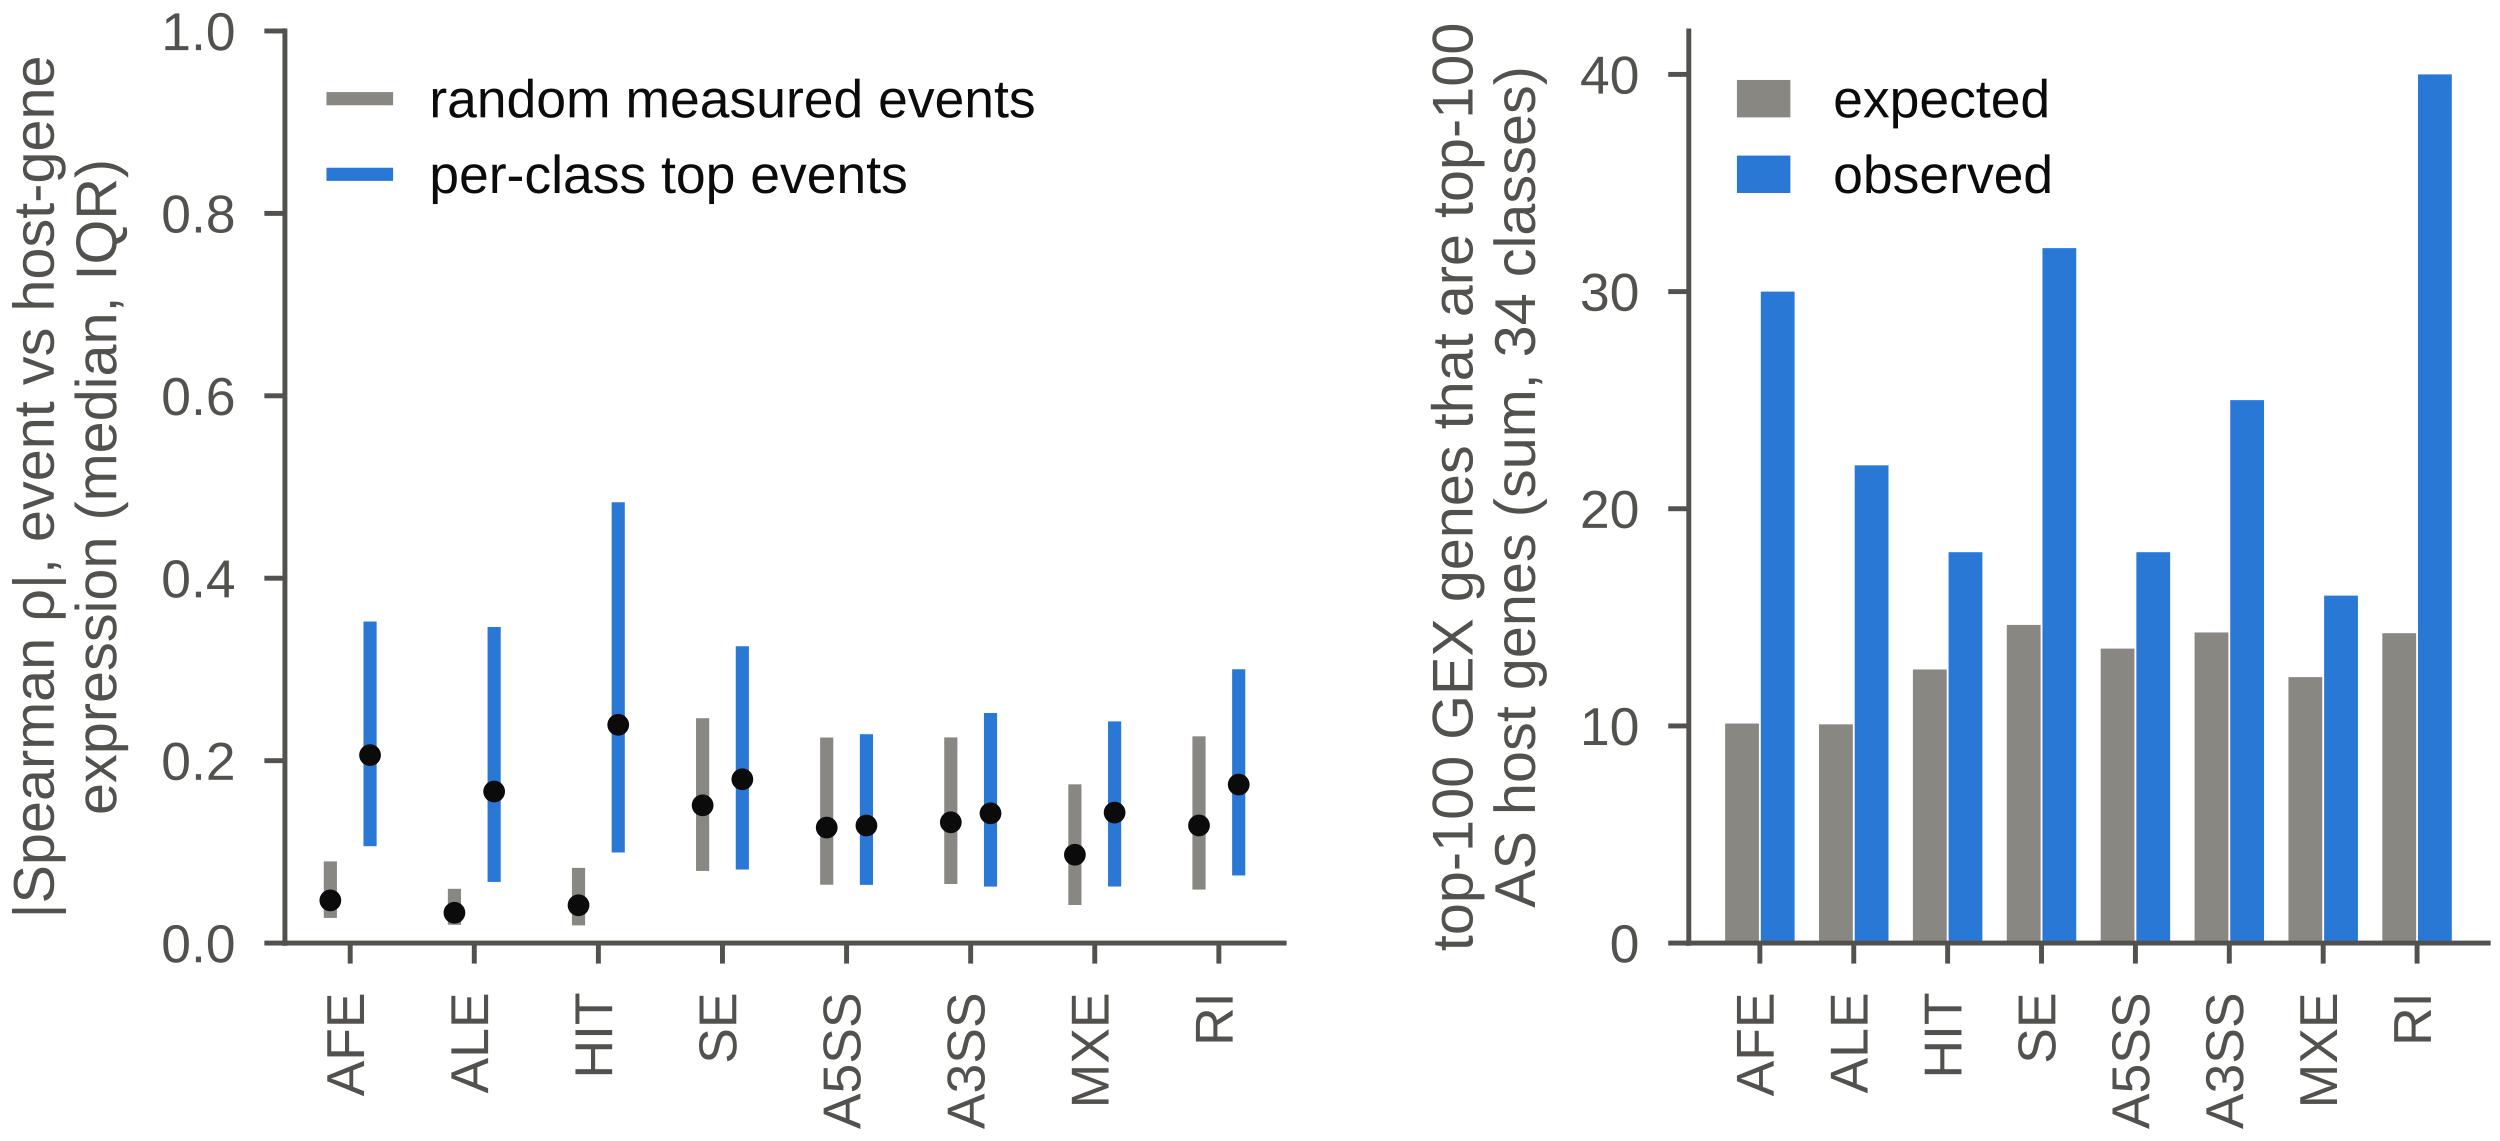
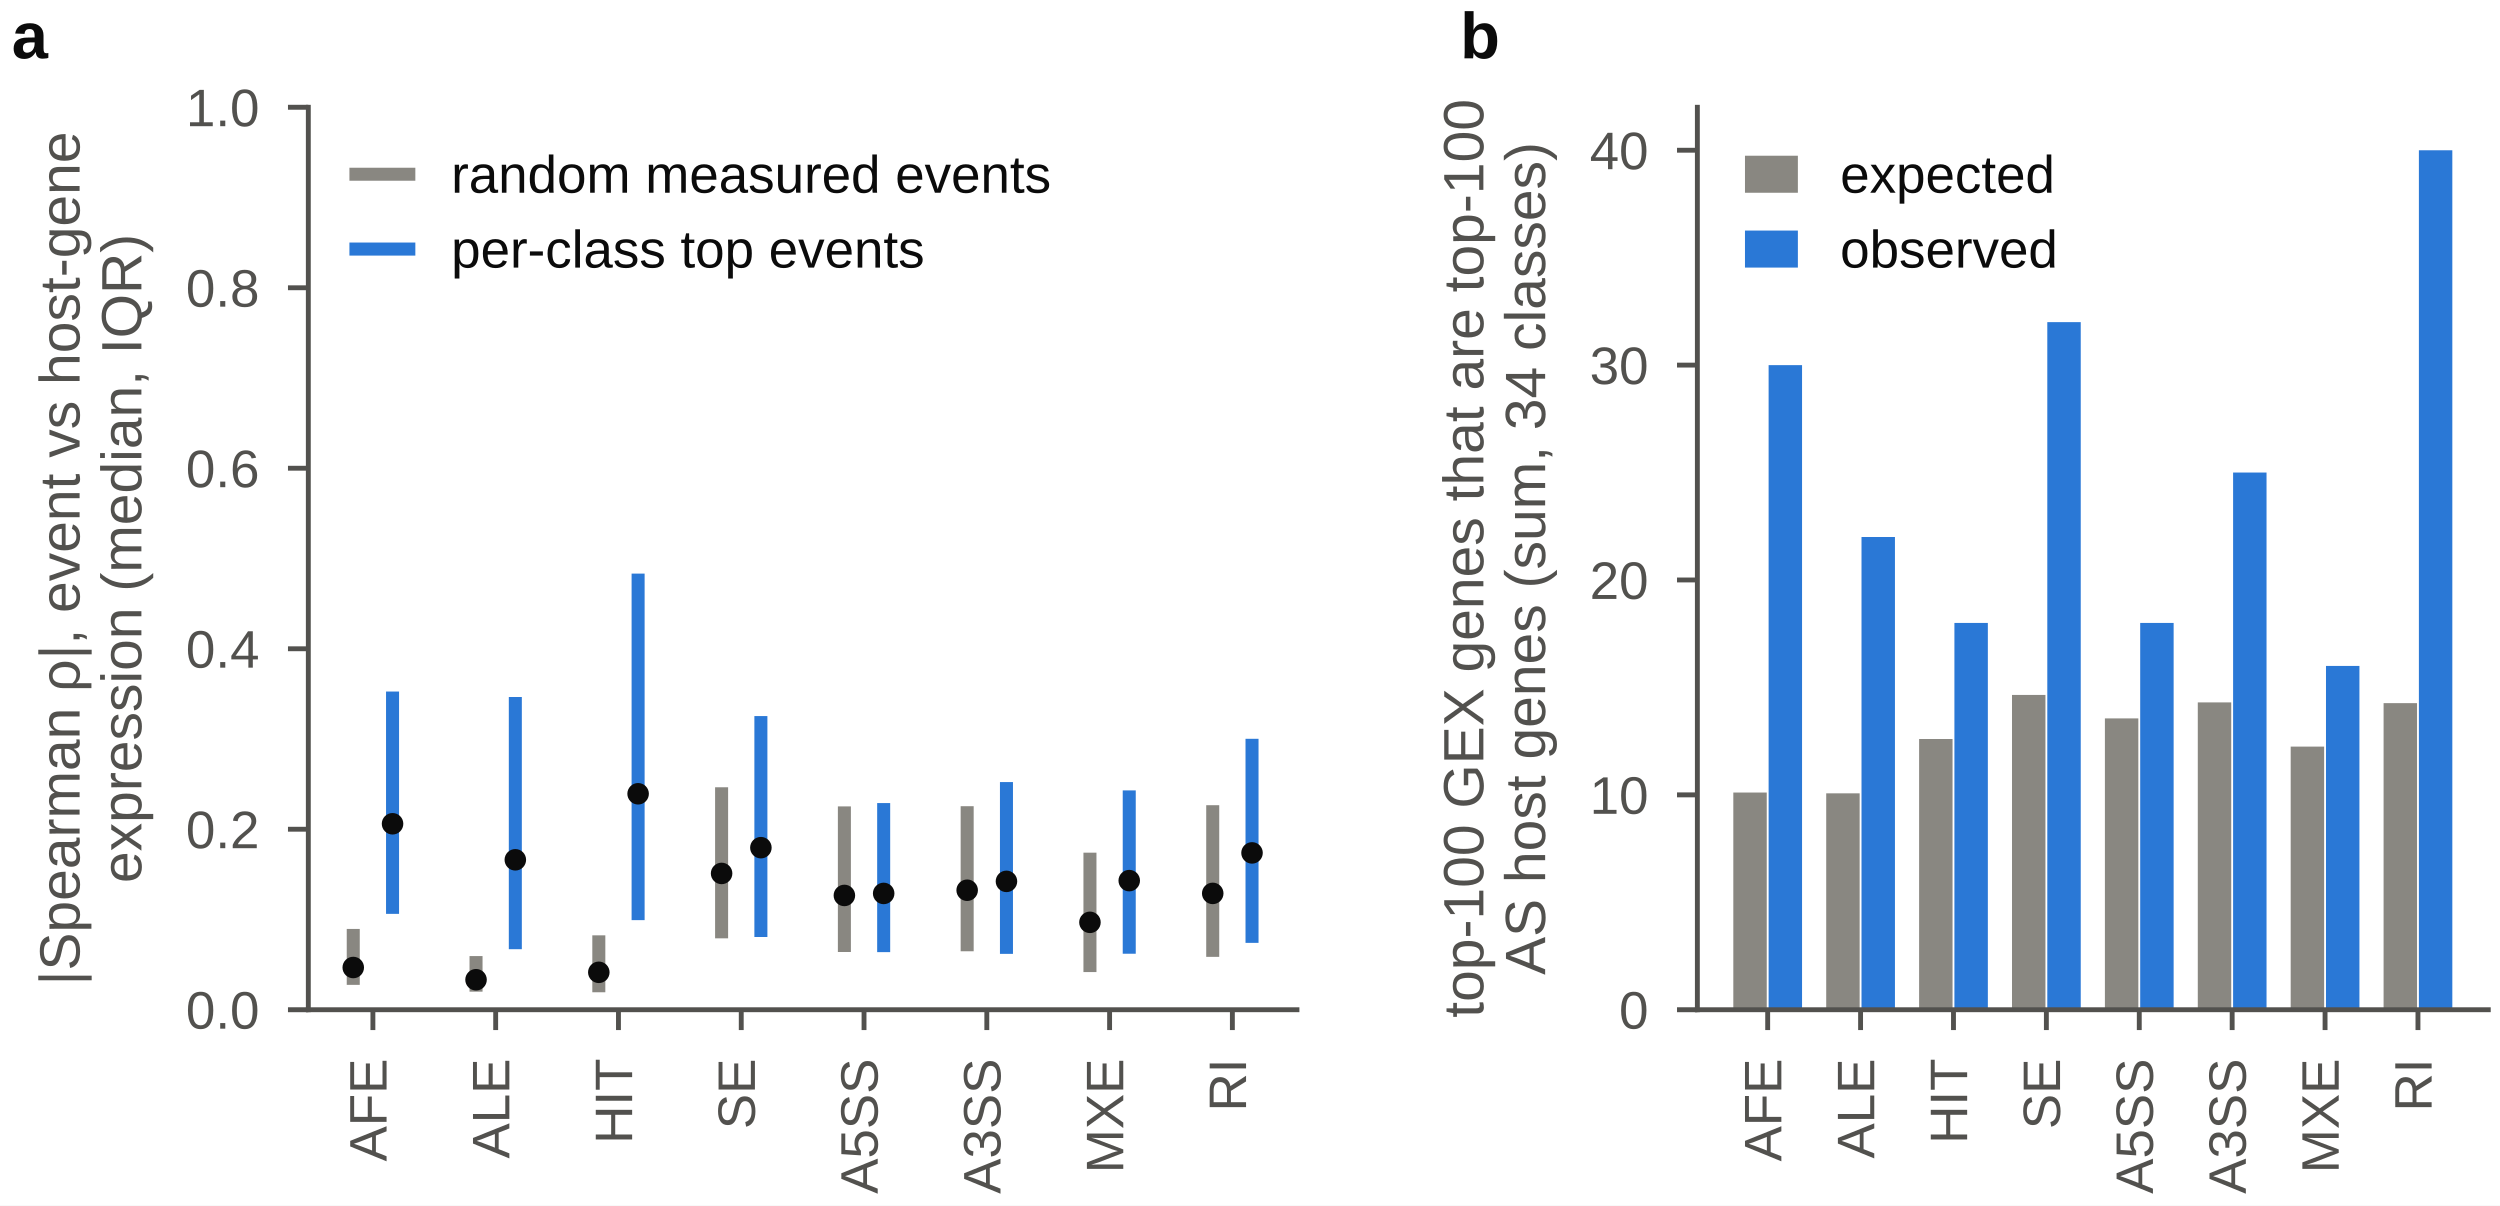
- <svg xmlns="http://www.w3.org/2000/svg" xmlns:xlink="http://www.w3.org/1999/xlink" width="303.918pt" height="138.708pt" viewBox="0 0 303.918 138.708" version="1.1">
+ <svg xmlns="http://www.w3.org/2000/svg" xmlns:xlink="http://www.w3.org/1999/xlink" width="307.161pt" height="148.122pt" viewBox="0 0 307.161 148.122" version="1.1">
  <defs>
    <style type="text/css">*{stroke-linejoin: round; stroke-linecap: butt}</style>
  </defs>
  <g id="figure_1">
    <g id="patch_1">
-       <path d="M 0 138.708  L 303.918 138.708  L 303.918 0  L 0 0  z " style="fill: #ffffff" />
+       <path d="M 0 148.122  L 307.161 148.122  L 307.161 0  L 0 0  z " style="fill: #ffffff" />
    </g>
    <g id="axes_1">
      <g id="patch_2">
-         <path d="M 34.638 114.646  L 156.107 114.646  L 156.107 3.766  L 34.638 3.766  z " style="fill: #ffffff" />
+         <path d="M 37.881 124.06  L 159.35 124.06  L 159.35 13.18  L 37.881 13.18  z " style="fill: #ffffff" />
      </g>
      <g id="matplotlib.axis_1">
        <g id="xtick_1">
          <g id="line2d_1">
            <defs>
-               <path id="mfedaf04718" d="M 0 0  L 0 2.5  " style="stroke: #52514e; stroke-width: 0.6" />
+               <path id="m7d53b79d65" d="M 0 0  L 0 2.5  " style="stroke: #52514e; stroke-width: 0.6" />
            </defs>
            <g>
-               <use xlink:href="#mfedaf04718" x="42.573" y="114.646" style="fill: #52514e; stroke: #52514e; stroke-width: 0.6" />
+               <use xlink:href="#m7d53b79d65" x="45.816" y="124.06" style="fill: #52514e; stroke: #52514e; stroke-width: 0.6" />
            </g>
          </g>
          <g id="text_1">
-             <text style="font-size: 6.5px; font-family: 'Arial', 'Helvetica', 'DejaVu Sans', sans-serif; fill: #52514e" transform="translate(44.25292 133.2878) rotate(-90)">AFE</text>
+             <text style="font-size: 6.5px; font-family: 'Arial', 'Helvetica', 'DejaVu Sans', sans-serif; fill: #52514e" transform="translate(47.4962 142.7017) rotate(-90)">AFE</text>
          </g>
        </g>
        <g id="xtick_2">
          <g id="line2d_2">
            <g>
-               <use xlink:href="#mfedaf04718" x="57.658" y="114.646" style="fill: #52514e; stroke: #52514e; stroke-width: 0.6" />
+               <use xlink:href="#m7d53b79d65" x="60.901" y="124.06" style="fill: #52514e; stroke: #52514e; stroke-width: 0.6" />
            </g>
          </g>
          <g id="text_2">
-             <text style="font-size: 6.5px; font-family: 'Arial', 'Helvetica', 'DejaVu Sans', sans-serif; fill: #52514e" transform="translate(59.33853 132.9323) rotate(-90)">ALE</text>
+             <text style="font-size: 6.5px; font-family: 'Arial', 'Helvetica', 'DejaVu Sans', sans-serif; fill: #52514e" transform="translate(62.58182 142.3462) rotate(-90)">ALE</text>
          </g>
        </g>
        <g id="xtick_3">
          <g id="line2d_3">
            <g>
-               <use xlink:href="#mfedaf04718" x="72.744" y="114.646" style="fill: #52514e; stroke: #52514e; stroke-width: 0.6" />
+               <use xlink:href="#m7d53b79d65" x="75.987" y="124.06" style="fill: #52514e; stroke: #52514e; stroke-width: 0.6" />
            </g>
          </g>
          <g id="text_3">
-             <text style="font-size: 6.5px; font-family: 'Arial', 'Helvetica', 'DejaVu Sans', sans-serif; fill: #52514e" transform="translate(74.42415 131.1164) rotate(-90)">HIT</text>
+             <text style="font-size: 6.5px; font-family: 'Arial', 'Helvetica', 'DejaVu Sans', sans-serif; fill: #52514e" transform="translate(77.66744 140.5303) rotate(-90)">HIT</text>
          </g>
        </g>
        <g id="xtick_4">
          <g id="line2d_4">
            <g>
-               <use xlink:href="#mfedaf04718" x="87.829" y="114.646" style="fill: #52514e; stroke: #52514e; stroke-width: 0.6" />
+               <use xlink:href="#m7d53b79d65" x="91.073" y="124.06" style="fill: #52514e; stroke: #52514e; stroke-width: 0.6" />
            </g>
          </g>
          <g id="text_4">
-             <text style="font-size: 6.5px; font-family: 'Arial', 'Helvetica', 'DejaVu Sans', sans-serif; fill: #52514e" transform="translate(89.50977 129.3177) rotate(-90)">SE</text>
+             <text style="font-size: 6.5px; font-family: 'Arial', 'Helvetica', 'DejaVu Sans', sans-serif; fill: #52514e" transform="translate(92.75305 138.7316) rotate(-90)">SE</text>
          </g>
        </g>
        <g id="xtick_5">
          <g id="line2d_5">
            <g>
-               <use xlink:href="#mfedaf04718" x="102.915" y="114.646" style="fill: #52514e; stroke: #52514e; stroke-width: 0.6" />
+               <use xlink:href="#m7d53b79d65" x="106.158" y="124.06" style="fill: #52514e; stroke: #52514e; stroke-width: 0.6" />
            </g>
          </g>
          <g id="text_5">
-             <text style="font-size: 6.5px; font-family: 'Arial', 'Helvetica', 'DejaVu Sans', sans-serif; fill: #52514e" transform="translate(104.5954 137.268) rotate(-90)">A5SS</text>
+             <text style="font-size: 6.5px; font-family: 'Arial', 'Helvetica', 'DejaVu Sans', sans-serif; fill: #52514e" transform="translate(107.8387 146.6819) rotate(-90)">A5SS</text>
          </g>
        </g>
        <g id="xtick_6">
          <g id="line2d_6">
            <g>
-               <use xlink:href="#mfedaf04718" x="118.001" y="114.646" style="fill: #52514e; stroke: #52514e; stroke-width: 0.6" />
+               <use xlink:href="#m7d53b79d65" x="121.244" y="124.06" style="fill: #52514e; stroke: #52514e; stroke-width: 0.6" />
            </g>
          </g>
          <g id="text_6">
-             <text style="font-size: 6.5px; font-family: 'Arial', 'Helvetica', 'DejaVu Sans', sans-serif; fill: #52514e" transform="translate(119.681 137.268) rotate(-90)">A3SS</text>
+             <text style="font-size: 6.5px; font-family: 'Arial', 'Helvetica', 'DejaVu Sans', sans-serif; fill: #52514e" transform="translate(122.9243 146.6819) rotate(-90)">A3SS</text>
          </g>
        </g>
        <g id="xtick_7">
          <g id="line2d_7">
            <g>
-               <use xlink:href="#mfedaf04718" x="133.086" y="114.646" style="fill: #52514e; stroke: #52514e; stroke-width: 0.6" />
+               <use xlink:href="#m7d53b79d65" x="136.33" y="124.06" style="fill: #52514e; stroke: #52514e; stroke-width: 0.6" />
            </g>
          </g>
          <g id="text_7">
-             <text style="font-size: 6.5px; font-family: 'Arial', 'Helvetica', 'DejaVu Sans', sans-serif; fill: #52514e" transform="translate(134.7666 134.732) rotate(-90)">MXE</text>
+             <text style="font-size: 6.5px; font-family: 'Arial', 'Helvetica', 'DejaVu Sans', sans-serif; fill: #52514e" transform="translate(138.0099 144.1459) rotate(-90)">MXE</text>
          </g>
        </g>
        <g id="xtick_8">
          <g id="line2d_8">
            <g>
-               <use xlink:href="#mfedaf04718" x="148.172" y="114.646" style="fill: #52514e; stroke: #52514e; stroke-width: 0.6" />
+               <use xlink:href="#m7d53b79d65" x="151.415" y="124.06" style="fill: #52514e; stroke: #52514e; stroke-width: 0.6" />
            </g>
          </g>
          <g id="text_8">
-             <text style="font-size: 6.5px; font-family: 'Arial', 'Helvetica', 'DejaVu Sans', sans-serif; fill: #52514e" transform="translate(149.8522 127.1463) rotate(-90)">RI</text>
+             <text style="font-size: 6.5px; font-family: 'Arial', 'Helvetica', 'DejaVu Sans', sans-serif; fill: #52514e" transform="translate(153.0955 136.5602) rotate(-90)">RI</text>
          </g>
        </g>
      </g>
      <g id="matplotlib.axis_2">
        <g id="ytick_1">
          <g id="line2d_9">
            <defs>
-               <path id="m532508e8b8" d="M 0 0  L -2.5 0  " style="stroke: #52514e; stroke-width: 0.6" />
+               <path id="mbbf72986a4" d="M 0 0  L -2.5 0  " style="stroke: #52514e; stroke-width: 0.6" />
            </defs>
            <g>
-               <use xlink:href="#m532508e8b8" x="34.638" y="114.646" style="fill: #52514e; stroke: #52514e; stroke-width: 0.6" />
+               <use xlink:href="#mbbf72986a4" x="37.881" y="124.06" style="fill: #52514e; stroke: #52514e; stroke-width: 0.6" />
            </g>
          </g>
          <g id="text_9">
-             <text style="font-size: 6.5px; font-family: 'Arial', 'Helvetica', 'DejaVu Sans', sans-serif; text-anchor: end; fill: #52514e" x="28.638" y="116.973" transform="rotate(-0 28.63753 116.9726)">0.0</text>
+             <text style="font-size: 6.5px; font-family: 'Arial', 'Helvetica', 'DejaVu Sans', sans-serif; text-anchor: end; fill: #52514e" x="31.881" y="126.386" transform="rotate(-0 31.88082 126.3865)">0.0</text>
          </g>
        </g>
        <g id="ytick_2">
          <g id="line2d_10">
            <g>
-               <use xlink:href="#m532508e8b8" x="34.638" y="92.47" style="fill: #52514e; stroke: #52514e; stroke-width: 0.6" />
+               <use xlink:href="#mbbf72986a4" x="37.881" y="101.884" style="fill: #52514e; stroke: #52514e; stroke-width: 0.6" />
            </g>
          </g>
          <g id="text_10">
-             <text style="font-size: 6.5px; font-family: 'Arial', 'Helvetica', 'DejaVu Sans', sans-serif; text-anchor: end; fill: #52514e" x="28.638" y="94.797" transform="rotate(-0 28.63753 94.79658)">0.2</text>
+             <text style="font-size: 6.5px; font-family: 'Arial', 'Helvetica', 'DejaVu Sans', sans-serif; text-anchor: end; fill: #52514e" x="31.881" y="104.21" transform="rotate(-0 31.88082 104.2105)">0.2</text>
          </g>
        </g>
        <g id="ytick_3">
          <g id="line2d_11">
            <g>
-               <use xlink:href="#m532508e8b8" x="34.638" y="70.294" style="fill: #52514e; stroke: #52514e; stroke-width: 0.6" />
+               <use xlink:href="#mbbf72986a4" x="37.881" y="79.708" style="fill: #52514e; stroke: #52514e; stroke-width: 0.6" />
            </g>
          </g>
          <g id="text_11">
-             <text style="font-size: 6.5px; font-family: 'Arial', 'Helvetica', 'DejaVu Sans', sans-serif; text-anchor: end; fill: #52514e" x="28.638" y="72.621" transform="rotate(-0 28.63753 72.62058)">0.4</text>
+             <text style="font-size: 6.5px; font-family: 'Arial', 'Helvetica', 'DejaVu Sans', sans-serif; text-anchor: end; fill: #52514e" x="31.881" y="82.034" transform="rotate(-0 31.88082 82.03449)">0.4</text>
          </g>
        </g>
        <g id="ytick_4">
          <g id="line2d_12">
            <g>
-               <use xlink:href="#m532508e8b8" x="34.638" y="48.118" style="fill: #52514e; stroke: #52514e; stroke-width: 0.6" />
+               <use xlink:href="#mbbf72986a4" x="37.881" y="57.532" style="fill: #52514e; stroke: #52514e; stroke-width: 0.6" />
            </g>
          </g>
          <g id="text_12">
-             <text style="font-size: 6.5px; font-family: 'Arial', 'Helvetica', 'DejaVu Sans', sans-serif; text-anchor: end; fill: #52514e" x="28.638" y="50.445" transform="rotate(-0 28.63753 50.44458)">0.6</text>
+             <text style="font-size: 6.5px; font-family: 'Arial', 'Helvetica', 'DejaVu Sans', sans-serif; text-anchor: end; fill: #52514e" x="31.881" y="59.858" transform="rotate(-0 31.88082 59.85849)">0.6</text>
          </g>
        </g>
        <g id="ytick_5">
          <g id="line2d_13">
            <g>
-               <use xlink:href="#m532508e8b8" x="34.638" y="25.942" style="fill: #52514e; stroke: #52514e; stroke-width: 0.6" />
+               <use xlink:href="#mbbf72986a4" x="37.881" y="35.356" style="fill: #52514e; stroke: #52514e; stroke-width: 0.6" />
            </g>
          </g>
          <g id="text_13">
-             <text style="font-size: 6.5px; font-family: 'Arial', 'Helvetica', 'DejaVu Sans', sans-serif; text-anchor: end; fill: #52514e" x="28.638" y="28.269" transform="rotate(-0 28.63753 28.26858)">0.8</text>
+             <text style="font-size: 6.5px; font-family: 'Arial', 'Helvetica', 'DejaVu Sans', sans-serif; text-anchor: end; fill: #52514e" x="31.881" y="37.682" transform="rotate(-0 31.88082 37.68249)">0.8</text>
          </g>
        </g>
        <g id="ytick_6">
          <g id="line2d_14">
            <g>
-               <use xlink:href="#m532508e8b8" x="34.638" y="3.766" style="fill: #52514e; stroke: #52514e; stroke-width: 0.6" />
+               <use xlink:href="#mbbf72986a4" x="37.881" y="13.18" style="fill: #52514e; stroke: #52514e; stroke-width: 0.6" />
            </g>
          </g>
          <g id="text_14">
-             <text style="font-size: 6.5px; font-family: 'Arial', 'Helvetica', 'DejaVu Sans', sans-serif; text-anchor: end; fill: #52514e" x="28.638" y="6.093" transform="rotate(-0 28.63753 6.092578)">1.0</text>
+             <text style="font-size: 6.5px; font-family: 'Arial', 'Helvetica', 'DejaVu Sans', sans-serif; text-anchor: end; fill: #52514e" x="31.881" y="15.506" transform="rotate(-0 31.88082 15.50649)">1.0</text>
          </g>
        </g>
        <g id="text_15">
-           <text style="font-size: 7px; font-family: 'Arial', 'Helvetica', 'DejaVu Sans', sans-serif; fill: #52514e" transform="translate(6.535781 111.6521) rotate(-90)">|Spearman ρ|, event vs host-gene</text>
-           <text style="font-size: 7px; font-family: 'Arial', 'Helvetica', 'DejaVu Sans', sans-serif; fill: #52514e" transform="translate(14.12925 99.07949) rotate(-90)">expression (median, IQR)</text>
+           <text style="font-size: 7px; font-family: 'Arial', 'Helvetica', 'DejaVu Sans', sans-serif; fill: #52514e" transform="translate(9.779066 121.0661) rotate(-90)">|Spearman ρ|, event vs host-gene</text>
+           <text style="font-size: 7px; font-family: 'Arial', 'Helvetica', 'DejaVu Sans', sans-serif; fill: #52514e" transform="translate(17.37253 108.4934) rotate(-90)">expression (median, IQR)</text>
        </g>
      </g>
      <g id="LineCollection_1">
-         <path d="M 40.159 111.591  L 40.159 104.717  " clip-path="url(#p8962a4de7d)" style="fill: none; stroke: #898781; stroke-width: 1.6" />
+         <path d="M 43.402 121.005  L 43.402 114.131  " clip-path="url(#pcee23f179b)" style="fill: none; stroke: #898781; stroke-width: 1.6" />
      </g>
      <g id="LineCollection_2">
-         <path d="M 55.244 112.428  L 55.244 108.05  " clip-path="url(#p8962a4de7d)" style="fill: none; stroke: #898781; stroke-width: 1.6" />
+         <path d="M 58.488 121.841  L 58.488 117.464  " clip-path="url(#pcee23f179b)" style="fill: none; stroke: #898781; stroke-width: 1.6" />
      </g>
      <g id="LineCollection_3">
-         <path d="M 70.33 112.499  L 70.33 105.503  " clip-path="url(#p8962a4de7d)" style="fill: none; stroke: #898781; stroke-width: 1.6" />
+         <path d="M 73.573 121.913  L 73.573 114.917  " clip-path="url(#pcee23f179b)" style="fill: none; stroke: #898781; stroke-width: 1.6" />
      </g>
      <g id="LineCollection_4">
-         <path d="M 85.416 105.874  L 85.416 87.309  " clip-path="url(#p8962a4de7d)" style="fill: none; stroke: #898781; stroke-width: 1.6" />
+         <path d="M 88.659 115.288  L 88.659 96.723  " clip-path="url(#pcee23f179b)" style="fill: none; stroke: #898781; stroke-width: 1.6" />
      </g>
      <g id="LineCollection_5">
-         <path d="M 100.501 107.553  L 100.501 89.662  " clip-path="url(#p8962a4de7d)" style="fill: none; stroke: #898781; stroke-width: 1.6" />
+         <path d="M 103.745 116.967  L 103.745 99.076  " clip-path="url(#pcee23f179b)" style="fill: none; stroke: #898781; stroke-width: 1.6" />
      </g>
      <g id="LineCollection_6">
-         <path d="M 115.587 107.466  L 115.587 89.643  " clip-path="url(#p8962a4de7d)" style="fill: none; stroke: #898781; stroke-width: 1.6" />
+         <path d="M 118.83 116.88  L 118.83 99.057  " clip-path="url(#pcee23f179b)" style="fill: none; stroke: #898781; stroke-width: 1.6" />
      </g>
      <g id="LineCollection_7">
-         <path d="M 130.673 110.022  L 130.673 95.348  " clip-path="url(#p8962a4de7d)" style="fill: none; stroke: #898781; stroke-width: 1.6" />
+         <path d="M 133.916 119.436  L 133.916 104.762  " clip-path="url(#pcee23f179b)" style="fill: none; stroke: #898781; stroke-width: 1.6" />
      </g>
      <g id="LineCollection_8">
-         <path d="M 145.758 108.148  L 145.758 89.514  " clip-path="url(#p8962a4de7d)" style="fill: none; stroke: #898781; stroke-width: 1.6" />
+         <path d="M 149.001 117.562  L 149.001 98.928  " clip-path="url(#pcee23f179b)" style="fill: none; stroke: #898781; stroke-width: 1.6" />
      </g>
      <g id="line2d_15" />
      <g id="LineCollection_9">
-         <path d="M 44.986 102.867  L 44.986 75.554  " clip-path="url(#p8962a4de7d)" style="fill: none; stroke: #2a78d6; stroke-width: 1.6" />
+         <path d="M 48.23 112.28  L 48.23 84.968  " clip-path="url(#pcee23f179b)" style="fill: none; stroke: #2a78d6; stroke-width: 1.6" />
      </g>
      <g id="LineCollection_10">
-         <path d="M 60.072 107.211  L 60.072 76.223  " clip-path="url(#p8962a4de7d)" style="fill: none; stroke: #2a78d6; stroke-width: 1.6" />
+         <path d="M 63.315 116.625  L 63.315 85.637  " clip-path="url(#pcee23f179b)" style="fill: none; stroke: #2a78d6; stroke-width: 1.6" />
      </g>
      <g id="LineCollection_11">
-         <path d="M 75.157 103.635  L 75.157 61.062  " clip-path="url(#p8962a4de7d)" style="fill: none; stroke: #2a78d6; stroke-width: 1.6" />
+         <path d="M 78.401 113.049  L 78.401 70.475  " clip-path="url(#pcee23f179b)" style="fill: none; stroke: #2a78d6; stroke-width: 1.6" />
      </g>
      <g id="LineCollection_12">
-         <path d="M 90.243 105.708  L 90.243 78.567  " clip-path="url(#p8962a4de7d)" style="fill: none; stroke: #2a78d6; stroke-width: 1.6" />
+         <path d="M 93.486 115.122  L 93.486 87.981  " clip-path="url(#pcee23f179b)" style="fill: none; stroke: #2a78d6; stroke-width: 1.6" />
      </g>
      <g id="LineCollection_13">
-         <path d="M 105.329 107.57  L 105.329 89.257  " clip-path="url(#p8962a4de7d)" style="fill: none; stroke: #2a78d6; stroke-width: 1.6" />
+         <path d="M 108.572 116.984  L 108.572 98.67  " clip-path="url(#pcee23f179b)" style="fill: none; stroke: #2a78d6; stroke-width: 1.6" />
      </g>
      <g id="LineCollection_14">
-         <path d="M 120.414 107.78  L 120.414 86.677  " clip-path="url(#p8962a4de7d)" style="fill: none; stroke: #2a78d6; stroke-width: 1.6" />
+         <path d="M 123.658 117.194  L 123.658 96.091  " clip-path="url(#pcee23f179b)" style="fill: none; stroke: #2a78d6; stroke-width: 1.6" />
      </g>
      <g id="LineCollection_15">
-         <path d="M 135.5 107.77  L 135.5 87.698  " clip-path="url(#p8962a4de7d)" style="fill: none; stroke: #2a78d6; stroke-width: 1.6" />
+         <path d="M 138.743 117.184  L 138.743 97.112  " clip-path="url(#pcee23f179b)" style="fill: none; stroke: #2a78d6; stroke-width: 1.6" />
      </g>
      <g id="LineCollection_16">
-         <path d="M 150.586 106.427  L 150.586 81.359  " clip-path="url(#p8962a4de7d)" style="fill: none; stroke: #2a78d6; stroke-width: 1.6" />
+         <path d="M 153.829 115.841  L 153.829 90.773  " clip-path="url(#pcee23f179b)" style="fill: none; stroke: #2a78d6; stroke-width: 1.6" />
      </g>
      <g id="line2d_16" />
      <g id="patch_3">
-         <path d="M 34.638 114.646  L 34.638 3.766  " style="fill: none; stroke: #52514e; stroke-width: 0.6; stroke-linejoin: miter; stroke-linecap: square" />
+         <path d="M 37.881 124.06  L 37.881 13.18  " style="fill: none; stroke: #52514e; stroke-width: 0.6; stroke-linejoin: miter; stroke-linecap: square" />
      </g>
      <g id="patch_4">
-         <path d="M 34.638 114.646  L 156.107 114.646  " style="fill: none; stroke: #52514e; stroke-width: 0.6; stroke-linejoin: miter; stroke-linecap: square" />
+         <path d="M 37.881 124.06  L 159.35 124.06  " style="fill: none; stroke: #52514e; stroke-width: 0.6; stroke-linejoin: miter; stroke-linecap: square" />
      </g>
      <g id="PathCollection_1">
        <defs>
-           <path id="m7cdb784394" d="M 0 1.323  C 0.351 1.323 0.687 1.183 0.935 0.935  C 1.183 0.687 1.323 0.351 1.323 0  C 1.323 -0.351 1.183 -0.687 0.935 -0.935  C 0.687 -1.183 0.351 -1.323 0 -1.323  C -0.351 -1.323 -0.687 -1.183 -0.935 -0.935  C -1.183 -0.687 -1.323 -0.351 -1.323 0  C -1.323 0.351 -1.183 0.687 -0.935 0.935  C -0.687 1.183 -0.351 1.323 0 1.323  z " />
+           <path id="m93f4263fb7" d="M 0 1.323  C 0.351 1.323 0.687 1.183 0.935 0.935  C 1.183 0.687 1.323 0.351 1.323 0  C 1.323 -0.351 1.183 -0.687 0.935 -0.935  C 0.687 -1.183 0.351 -1.323 0 -1.323  C -0.351 -1.323 -0.687 -1.183 -0.935 -0.935  C -1.183 -0.687 -1.323 -0.351 -1.323 0  C -1.323 0.351 -1.183 0.687 -0.935 0.935  C -0.687 1.183 -0.351 1.323 0 1.323  z " />
        </defs>
-         <g clip-path="url(#p8962a4de7d)">
-           <use xlink:href="#m7cdb784394" x="40.159" y="109.459" style="fill: #0b0b0b" />
+         <g clip-path="url(#pcee23f179b)">
+           <use xlink:href="#m93f4263fb7" x="43.402" y="118.873" style="fill: #0b0b0b" />
        </g>
      </g>
      <g id="PathCollection_2">
-         <g clip-path="url(#p8962a4de7d)">
-           <use xlink:href="#m7cdb784394" x="55.244" y="110.961" style="fill: #0b0b0b" />
+         <g clip-path="url(#pcee23f179b)">
+           <use xlink:href="#m93f4263fb7" x="58.488" y="120.375" style="fill: #0b0b0b" />
        </g>
      </g>
      <g id="PathCollection_3">
-         <g clip-path="url(#p8962a4de7d)">
-           <use xlink:href="#m7cdb784394" x="70.33" y="110.049" style="fill: #0b0b0b" />
+         <g clip-path="url(#pcee23f179b)">
+           <use xlink:href="#m93f4263fb7" x="73.573" y="119.463" style="fill: #0b0b0b" />
        </g>
      </g>
      <g id="PathCollection_4">
-         <g clip-path="url(#p8962a4de7d)">
-           <use xlink:href="#m7cdb784394" x="85.416" y="97.9" style="fill: #0b0b0b" />
+         <g clip-path="url(#pcee23f179b)">
+           <use xlink:href="#m93f4263fb7" x="88.659" y="107.314" style="fill: #0b0b0b" />
        </g>
      </g>
      <g id="PathCollection_5">
-         <g clip-path="url(#p8962a4de7d)">
-           <use xlink:href="#m7cdb784394" x="100.501" y="100.604" style="fill: #0b0b0b" />
+         <g clip-path="url(#pcee23f179b)">
+           <use xlink:href="#m93f4263fb7" x="103.745" y="110.018" style="fill: #0b0b0b" />
        </g>
      </g>
      <g id="PathCollection_6">
-         <g clip-path="url(#p8962a4de7d)">
-           <use xlink:href="#m7cdb784394" x="115.587" y="99.965" style="fill: #0b0b0b" />
+         <g clip-path="url(#pcee23f179b)">
+           <use xlink:href="#m93f4263fb7" x="118.83" y="109.379" style="fill: #0b0b0b" />
        </g>
      </g>
      <g id="PathCollection_7">
-         <g clip-path="url(#p8962a4de7d)">
-           <use xlink:href="#m7cdb784394" x="130.673" y="103.908" style="fill: #0b0b0b" />
+         <g clip-path="url(#pcee23f179b)">
+           <use xlink:href="#m93f4263fb7" x="133.916" y="113.322" style="fill: #0b0b0b" />
        </g>
      </g>
      <g id="PathCollection_8">
-         <g clip-path="url(#p8962a4de7d)">
-           <use xlink:href="#m7cdb784394" x="145.758" y="100.352" style="fill: #0b0b0b" />
+         <g clip-path="url(#pcee23f179b)">
+           <use xlink:href="#m93f4263fb7" x="149.001" y="109.766" style="fill: #0b0b0b" />
        </g>
      </g>
      <g id="PathCollection_9">
-         <g clip-path="url(#p8962a4de7d)">
-           <use xlink:href="#m7cdb784394" x="44.986" y="91.799" style="fill: #0b0b0b" />
+         <g clip-path="url(#pcee23f179b)">
+           <use xlink:href="#m93f4263fb7" x="48.23" y="101.213" style="fill: #0b0b0b" />
        </g>
      </g>
      <g id="PathCollection_10">
-         <g clip-path="url(#p8962a4de7d)">
-           <use xlink:href="#m7cdb784394" x="60.072" y="96.225" style="fill: #0b0b0b" />
+         <g clip-path="url(#pcee23f179b)">
+           <use xlink:href="#m93f4263fb7" x="63.315" y="105.639" style="fill: #0b0b0b" />
        </g>
      </g>
      <g id="PathCollection_11">
-         <g clip-path="url(#p8962a4de7d)">
-           <use xlink:href="#m7cdb784394" x="75.157" y="88.113" style="fill: #0b0b0b" />
+         <g clip-path="url(#pcee23f179b)">
+           <use xlink:href="#m93f4263fb7" x="78.401" y="97.527" style="fill: #0b0b0b" />
        </g>
      </g>
      <g id="PathCollection_12">
-         <g clip-path="url(#p8962a4de7d)">
-           <use xlink:href="#m7cdb784394" x="90.243" y="94.735" style="fill: #0b0b0b" />
+         <g clip-path="url(#pcee23f179b)">
+           <use xlink:href="#m93f4263fb7" x="93.486" y="104.149" style="fill: #0b0b0b" />
        </g>
      </g>
      <g id="PathCollection_13">
-         <g clip-path="url(#p8962a4de7d)">
-           <use xlink:href="#m7cdb784394" x="105.329" y="100.357" style="fill: #0b0b0b" />
+         <g clip-path="url(#pcee23f179b)">
+           <use xlink:href="#m93f4263fb7" x="108.572" y="109.771" style="fill: #0b0b0b" />
        </g>
      </g>
      <g id="PathCollection_14">
-         <g clip-path="url(#p8962a4de7d)">
-           <use xlink:href="#m7cdb784394" x="120.414" y="98.875" style="fill: #0b0b0b" />
+         <g clip-path="url(#pcee23f179b)">
+           <use xlink:href="#m93f4263fb7" x="123.658" y="108.289" style="fill: #0b0b0b" />
        </g>
      </g>
      <g id="PathCollection_15">
-         <g clip-path="url(#p8962a4de7d)">
-           <use xlink:href="#m7cdb784394" x="135.5" y="98.783" style="fill: #0b0b0b" />
+         <g clip-path="url(#pcee23f179b)">
+           <use xlink:href="#m93f4263fb7" x="138.743" y="108.197" style="fill: #0b0b0b" />
        </g>
      </g>
      <g id="PathCollection_16">
-         <g clip-path="url(#p8962a4de7d)">
-           <use xlink:href="#m7cdb784394" x="150.586" y="95.377" style="fill: #0b0b0b" />
-         </g>
+         <g clip-path="url(#pcee23f179b)">
+           <use xlink:href="#m93f4263fb7" x="153.829" y="104.791" style="fill: #0b0b0b" />
+         </g>
+       </g>
+       <g id="text_16">
+         <text style="font-weight: 700; font-size: 8px; font-family: 'Arial', 'Helvetica', 'DejaVu Sans', sans-serif; text-anchor: start; fill: #0b0b0b" x="1.44" y="7.166" transform="rotate(-0 1.44 7.16625)">a</text>
      </g>
      <g id="legend_1">
        <g id="line2d_17">
-           <path d="M 40.488 11.994  L 43.738 11.994  L 46.988 11.994  " style="fill: none; stroke: #898781; stroke-width: 1.6; stroke-linecap: square" />
-         </g>
-         <g id="text_16">
-           <text style="font-size: 6.5px; font-family: 'Arial', 'Helvetica', 'DejaVu Sans', sans-serif; text-anchor: start; fill: #0b0b0b" x="52.188" y="14.269" transform="rotate(-0 52.18753 14.26887)">random measured events</text>
+           <path d="M 43.731 21.408  L 46.981 21.408  L 50.231 21.408  " style="fill: none; stroke: #898781; stroke-width: 1.6; stroke-linecap: square" />
+         </g>
+         <g id="text_17">
+           <text style="font-size: 6.5px; font-family: 'Arial', 'Helvetica', 'DejaVu Sans', sans-serif; text-anchor: start; fill: #0b0b0b" x="55.431" y="23.683" transform="rotate(-0 55.43082 23.68278)">random measured events</text>
        </g>
        <g id="line2d_18">
-           <path d="M 40.488 21.188  L 43.738 21.188  L 46.988 21.188  " style="fill: none; stroke: #2a78d6; stroke-width: 1.6; stroke-linecap: square" />
-         </g>
-         <g id="text_17">
-           <text style="font-size: 6.5px; font-family: 'Arial', 'Helvetica', 'DejaVu Sans', sans-serif; text-anchor: start; fill: #0b0b0b" x="52.188" y="23.463" transform="rotate(-0 52.18753 23.46332)">per-class top events</text>
+           <path d="M 43.731 30.602  L 46.981 30.602  L 50.231 30.602  " style="fill: none; stroke: #2a78d6; stroke-width: 1.6; stroke-linecap: square" />
+         </g>
+         <g id="text_18">
+           <text style="font-size: 6.5px; font-family: 'Arial', 'Helvetica', 'DejaVu Sans', sans-serif; text-anchor: start; fill: #0b0b0b" x="55.431" y="32.877" transform="rotate(-0 55.43082 32.87723)">per-class top events</text>
        </g>
      </g>
    </g>
    <g id="axes_2">
      <g id="patch_5">
-         <path d="M 205.302 114.646  L 302.478 114.646  L 302.478 3.766  L 205.302 3.766  z " style="fill: #ffffff" />
+         <path d="M 208.545 124.06  L 305.721 124.06  L 305.721 13.18  L 208.545 13.18  z " style="fill: #ffffff" />
      </g>
      <g id="patch_6">
-         <path d="M 209.719 114.646  L 213.828 114.646  L 213.828 87.959  L 209.719 87.959  z " clip-path="url(#p9ba3f565b2)" style="fill: #898781" />
+         <path d="M 212.962 124.06  L 217.071 124.06  L 217.071 97.373  L 212.962 97.373  z " clip-path="url(#p3fc499040a)" style="fill: #898781" />
      </g>
      <g id="patch_7">
-         <path d="M 221.133 114.646  L 225.242 114.646  L 225.242 88.057  L 221.133 88.057  z " clip-path="url(#p9ba3f565b2)" style="fill: #898781" />
+         <path d="M 224.376 124.06  L 228.485 124.06  L 228.485 97.471  L 224.376 97.471  z " clip-path="url(#p3fc499040a)" style="fill: #898781" />
      </g>
      <g id="patch_8">
-         <path d="M 232.546 114.646  L 236.655 114.646  L 236.655 81.384  L 232.546 81.384  z " clip-path="url(#p9ba3f565b2)" style="fill: #898781" />
+         <path d="M 235.79 124.06  L 239.899 124.06  L 239.899 90.798  L 235.79 90.798  z " clip-path="url(#p3fc499040a)" style="fill: #898781" />
      </g>
      <g id="patch_9">
-         <path d="M 243.96 114.646  L 248.069 114.646  L 248.069 75.971  L 243.96 75.971  z " clip-path="url(#p9ba3f565b2)" style="fill: #898781" />
+         <path d="M 247.203 124.06  L 251.312 124.06  L 251.312 85.385  L 247.203 85.385  z " clip-path="url(#p3fc499040a)" style="fill: #898781" />
      </g>
      <g id="patch_10">
-         <path d="M 255.374 114.646  L 259.482 114.646  L 259.482 78.851  L 255.374 78.851  z " clip-path="url(#p9ba3f565b2)" style="fill: #898781" />
+         <path d="M 258.617 124.06  L 262.726 124.06  L 262.726 88.265  L 258.617 88.265  z " clip-path="url(#p3fc499040a)" style="fill: #898781" />
      </g>
      <g id="patch_11">
-         <path d="M 266.787 114.646  L 270.896 114.646  L 270.896 76.884  L 266.787 76.884  z " clip-path="url(#p9ba3f565b2)" style="fill: #898781" />
+         <path d="M 270.03 124.06  L 274.139 124.06  L 274.139 86.298  L 270.03 86.298  z " clip-path="url(#p3fc499040a)" style="fill: #898781" />
      </g>
      <g id="patch_12">
-         <path d="M 278.201 114.646  L 282.31 114.646  L 282.31 82.317  L 278.201 82.317  z " clip-path="url(#p9ba3f565b2)" style="fill: #898781" />
+         <path d="M 281.444 124.06  L 285.553 124.06  L 285.553 91.731  L 281.444 91.731  z " clip-path="url(#p3fc499040a)" style="fill: #898781" />
      </g>
      <g id="patch_13">
-         <path d="M 289.614 114.646  L 293.723 114.646  L 293.723 76.978  L 289.614 76.978  z " clip-path="url(#p9ba3f565b2)" style="fill: #898781" />
+         <path d="M 292.858 124.06  L 296.967 124.06  L 296.967 86.392  L 292.858 86.392  z " clip-path="url(#p3fc499040a)" style="fill: #898781" />
      </g>
      <g id="patch_14">
-         <path d="M 214.056 114.646  L 218.165 114.646  L 218.165 35.446  L 214.056 35.446  z " clip-path="url(#p9ba3f565b2)" style="fill: #2a78d6" />
+         <path d="M 217.3 124.06  L 221.408 124.06  L 221.408 44.86  L 217.3 44.86  z " clip-path="url(#p3fc499040a)" style="fill: #2a78d6" />
      </g>
      <g id="patch_15">
-         <path d="M 225.47 114.646  L 229.579 114.646  L 229.579 56.566  L 225.47 56.566  z " clip-path="url(#p9ba3f565b2)" style="fill: #2a78d6" />
+         <path d="M 228.713 124.06  L 232.822 124.06  L 232.822 65.98  L 228.713 65.98  z " clip-path="url(#p3fc499040a)" style="fill: #2a78d6" />
      </g>
      <g id="patch_16">
-         <path d="M 236.883 114.646  L 240.992 114.646  L 240.992 67.126  L 236.883 67.126  z " clip-path="url(#p9ba3f565b2)" style="fill: #2a78d6" />
+         <path d="M 240.127 124.06  L 244.236 124.06  L 244.236 76.54  L 240.127 76.54  z " clip-path="url(#p3fc499040a)" style="fill: #2a78d6" />
      </g>
      <g id="patch_17">
-         <path d="M 248.297 114.646  L 252.406 114.646  L 252.406 30.166  L 248.297 30.166  z " clip-path="url(#p9ba3f565b2)" style="fill: #2a78d6" />
+         <path d="M 251.54 124.06  L 255.649 124.06  L 255.649 39.58  L 251.54 39.58  z " clip-path="url(#p3fc499040a)" style="fill: #2a78d6" />
      </g>
      <g id="patch_18">
-         <path d="M 259.711 114.646  L 263.82 114.646  L 263.82 67.126  L 259.711 67.126  z " clip-path="url(#p9ba3f565b2)" style="fill: #2a78d6" />
+         <path d="M 262.954 124.06  L 267.063 124.06  L 267.063 76.54  L 262.954 76.54  z " clip-path="url(#p3fc499040a)" style="fill: #2a78d6" />
      </g>
      <g id="patch_19">
-         <path d="M 271.124 114.646  L 275.233 114.646  L 275.233 48.646  L 271.124 48.646  z " clip-path="url(#p9ba3f565b2)" style="fill: #2a78d6" />
+         <path d="M 274.368 124.06  L 278.477 124.06  L 278.477 58.06  L 274.368 58.06  z " clip-path="url(#p3fc499040a)" style="fill: #2a78d6" />
      </g>
      <g id="patch_20">
-         <path d="M 282.538 114.646  L 286.647 114.646  L 286.647 72.406  L 282.538 72.406  z " clip-path="url(#p9ba3f565b2)" style="fill: #2a78d6" />
+         <path d="M 285.781 124.06  L 289.89 124.06  L 289.89 81.82  L 285.781 81.82  z " clip-path="url(#p3fc499040a)" style="fill: #2a78d6" />
      </g>
      <g id="patch_21">
-         <path d="M 293.952 114.646  L 298.06 114.646  L 298.06 9.046  L 293.952 9.046  z " clip-path="url(#p9ba3f565b2)" style="fill: #2a78d6" />
+         <path d="M 297.195 124.06  L 301.304 124.06  L 301.304 18.46  L 297.195 18.46  z " clip-path="url(#p3fc499040a)" style="fill: #2a78d6" />
      </g>
      <g id="matplotlib.axis_3">
        <g id="xtick_9">
          <g id="line2d_19">
            <g>
-               <use xlink:href="#mfedaf04718" x="213.942" y="114.646" style="fill: #52514e; stroke: #52514e; stroke-width: 0.6" />
-             </g>
-           </g>
-           <g id="text_18">
-             <text style="font-size: 6.5px; font-family: 'Arial', 'Helvetica', 'DejaVu Sans', sans-serif; fill: #52514e" transform="translate(215.6225 133.2878) rotate(-90)">AFE</text>
+               <use xlink:href="#m7d53b79d65" x="217.185" y="124.06" style="fill: #52514e; stroke: #52514e; stroke-width: 0.6" />
+             </g>
+           </g>
+           <g id="text_19">
+             <text style="font-size: 6.5px; font-family: 'Arial', 'Helvetica', 'DejaVu Sans', sans-serif; fill: #52514e" transform="translate(218.8658 142.7017) rotate(-90)">AFE</text>
          </g>
        </g>
        <g id="xtick_10">
          <g id="line2d_20">
            <g>
-               <use xlink:href="#mfedaf04718" x="225.356" y="114.646" style="fill: #52514e; stroke: #52514e; stroke-width: 0.6" />
-             </g>
-           </g>
-           <g id="text_19">
-             <text style="font-size: 6.5px; font-family: 'Arial', 'Helvetica', 'DejaVu Sans', sans-serif; fill: #52514e" transform="translate(227.0361 132.9323) rotate(-90)">ALE</text>
+               <use xlink:href="#m7d53b79d65" x="228.599" y="124.06" style="fill: #52514e; stroke: #52514e; stroke-width: 0.6" />
+             </g>
+           </g>
+           <g id="text_20">
+             <text style="font-size: 6.5px; font-family: 'Arial', 'Helvetica', 'DejaVu Sans', sans-serif; fill: #52514e" transform="translate(230.2794 142.3462) rotate(-90)">ALE</text>
          </g>
        </g>
        <g id="xtick_11">
          <g id="line2d_21">
            <g>
-               <use xlink:href="#mfedaf04718" x="236.769" y="114.646" style="fill: #52514e; stroke: #52514e; stroke-width: 0.6" />
-             </g>
-           </g>
-           <g id="text_20">
-             <text style="font-size: 6.5px; font-family: 'Arial', 'Helvetica', 'DejaVu Sans', sans-serif; fill: #52514e" transform="translate(238.4497 131.1164) rotate(-90)">HIT</text>
+               <use xlink:href="#m7d53b79d65" x="240.013" y="124.06" style="fill: #52514e; stroke: #52514e; stroke-width: 0.6" />
+             </g>
+           </g>
+           <g id="text_21">
+             <text style="font-size: 6.5px; font-family: 'Arial', 'Helvetica', 'DejaVu Sans', sans-serif; fill: #52514e" transform="translate(241.693 140.5303) rotate(-90)">HIT</text>
          </g>
        </g>
        <g id="xtick_12">
          <g id="line2d_22">
            <g>
-               <use xlink:href="#mfedaf04718" x="248.183" y="114.646" style="fill: #52514e; stroke: #52514e; stroke-width: 0.6" />
-             </g>
-           </g>
-           <g id="text_21">
-             <text style="font-size: 6.5px; font-family: 'Arial', 'Helvetica', 'DejaVu Sans', sans-serif; fill: #52514e" transform="translate(249.8633 129.3177) rotate(-90)">SE</text>
+               <use xlink:href="#m7d53b79d65" x="251.426" y="124.06" style="fill: #52514e; stroke: #52514e; stroke-width: 0.6" />
+             </g>
+           </g>
+           <g id="text_22">
+             <text style="font-size: 6.5px; font-family: 'Arial', 'Helvetica', 'DejaVu Sans', sans-serif; fill: #52514e" transform="translate(253.1066 138.7316) rotate(-90)">SE</text>
          </g>
        </g>
        <g id="xtick_13">
          <g id="line2d_23">
            <g>
-               <use xlink:href="#mfedaf04718" x="259.597" y="114.646" style="fill: #52514e; stroke: #52514e; stroke-width: 0.6" />
-             </g>
-           </g>
-           <g id="text_22">
-             <text style="font-size: 6.5px; font-family: 'Arial', 'Helvetica', 'DejaVu Sans', sans-serif; fill: #52514e" transform="translate(261.2769 137.268) rotate(-90)">A5SS</text>
+               <use xlink:href="#m7d53b79d65" x="262.84" y="124.06" style="fill: #52514e; stroke: #52514e; stroke-width: 0.6" />
+             </g>
+           </g>
+           <g id="text_23">
+             <text style="font-size: 6.5px; font-family: 'Arial', 'Helvetica', 'DejaVu Sans', sans-serif; fill: #52514e" transform="translate(264.5202 146.6819) rotate(-90)">A5SS</text>
          </g>
        </g>
        <g id="xtick_14">
          <g id="line2d_24">
            <g>
-               <use xlink:href="#mfedaf04718" x="271.01" y="114.646" style="fill: #52514e; stroke: #52514e; stroke-width: 0.6" />
-             </g>
-           </g>
-           <g id="text_23">
-             <text style="font-size: 6.5px; font-family: 'Arial', 'Helvetica', 'DejaVu Sans', sans-serif; fill: #52514e" transform="translate(272.6905 137.268) rotate(-90)">A3SS</text>
+               <use xlink:href="#m7d53b79d65" x="274.253" y="124.06" style="fill: #52514e; stroke: #52514e; stroke-width: 0.6" />
+             </g>
+           </g>
+           <g id="text_24">
+             <text style="font-size: 6.5px; font-family: 'Arial', 'Helvetica', 'DejaVu Sans', sans-serif; fill: #52514e" transform="translate(275.9338 146.6819) rotate(-90)">A3SS</text>
          </g>
        </g>
        <g id="xtick_15">
          <g id="line2d_25">
            <g>
-               <use xlink:href="#mfedaf04718" x="282.424" y="114.646" style="fill: #52514e; stroke: #52514e; stroke-width: 0.6" />
-             </g>
-           </g>
-           <g id="text_24">
-             <text style="font-size: 6.5px; font-family: 'Arial', 'Helvetica', 'DejaVu Sans', sans-serif; fill: #52514e" transform="translate(284.1042 134.732) rotate(-90)">MXE</text>
+               <use xlink:href="#m7d53b79d65" x="285.667" y="124.06" style="fill: #52514e; stroke: #52514e; stroke-width: 0.6" />
+             </g>
+           </g>
+           <g id="text_25">
+             <text style="font-size: 6.5px; font-family: 'Arial', 'Helvetica', 'DejaVu Sans', sans-serif; fill: #52514e" transform="translate(287.3474 144.1459) rotate(-90)">MXE</text>
          </g>
        </g>
        <g id="xtick_16">
          <g id="line2d_26">
            <g>
-               <use xlink:href="#mfedaf04718" x="293.837" y="114.646" style="fill: #52514e; stroke: #52514e; stroke-width: 0.6" />
-             </g>
-           </g>
-           <g id="text_25">
-             <text style="font-size: 6.5px; font-family: 'Arial', 'Helvetica', 'DejaVu Sans', sans-serif; fill: #52514e" transform="translate(295.5178 127.1463) rotate(-90)">RI</text>
+               <use xlink:href="#m7d53b79d65" x="297.081" y="124.06" style="fill: #52514e; stroke: #52514e; stroke-width: 0.6" />
+             </g>
+           </g>
+           <g id="text_26">
+             <text style="font-size: 6.5px; font-family: 'Arial', 'Helvetica', 'DejaVu Sans', sans-serif; fill: #52514e" transform="translate(298.7611 136.5602) rotate(-90)">RI</text>
          </g>
        </g>
      </g>
      <g id="matplotlib.axis_4">
        <g id="ytick_7">
          <g id="line2d_27">
            <g>
-               <use xlink:href="#m532508e8b8" x="205.302" y="114.646" style="fill: #52514e; stroke: #52514e; stroke-width: 0.6" />
-             </g>
-           </g>
-           <g id="text_26">
-             <text style="font-size: 6.5px; font-family: 'Arial', 'Helvetica', 'DejaVu Sans', sans-serif; text-anchor: end; fill: #52514e" x="199.302" y="116.973" transform="rotate(-0 199.302 116.9726)">0</text>
+               <use xlink:href="#mbbf72986a4" x="208.545" y="124.06" style="fill: #52514e; stroke: #52514e; stroke-width: 0.6" />
+             </g>
+           </g>
+           <g id="text_27">
+             <text style="font-size: 6.5px; font-family: 'Arial', 'Helvetica', 'DejaVu Sans', sans-serif; text-anchor: end; fill: #52514e" x="202.545" y="126.386" transform="rotate(-0 202.5453 126.3865)">0</text>
          </g>
        </g>
        <g id="ytick_8">
          <g id="line2d_28">
            <g>
-               <use xlink:href="#m532508e8b8" x="205.302" y="88.246" style="fill: #52514e; stroke: #52514e; stroke-width: 0.6" />
-             </g>
-           </g>
-           <g id="text_27">
-             <text style="font-size: 6.5px; font-family: 'Arial', 'Helvetica', 'DejaVu Sans', sans-serif; text-anchor: end; fill: #52514e" x="199.302" y="90.573" transform="rotate(-0 199.302 90.57258)">10</text>
+               <use xlink:href="#mbbf72986a4" x="208.545" y="97.66" style="fill: #52514e; stroke: #52514e; stroke-width: 0.6" />
+             </g>
+           </g>
+           <g id="text_28">
+             <text style="font-size: 6.5px; font-family: 'Arial', 'Helvetica', 'DejaVu Sans', sans-serif; text-anchor: end; fill: #52514e" x="202.545" y="99.986" transform="rotate(-0 202.5453 99.98649)">10</text>
          </g>
        </g>
        <g id="ytick_9">
          <g id="line2d_29">
            <g>
-               <use xlink:href="#m532508e8b8" x="205.302" y="61.846" style="fill: #52514e; stroke: #52514e; stroke-width: 0.6" />
-             </g>
-           </g>
-           <g id="text_28">
-             <text style="font-size: 6.5px; font-family: 'Arial', 'Helvetica', 'DejaVu Sans', sans-serif; text-anchor: end; fill: #52514e" x="199.302" y="64.173" transform="rotate(-0 199.302 64.17258)">20</text>
+               <use xlink:href="#mbbf72986a4" x="208.545" y="71.26" style="fill: #52514e; stroke: #52514e; stroke-width: 0.6" />
+             </g>
+           </g>
+           <g id="text_29">
+             <text style="font-size: 6.5px; font-family: 'Arial', 'Helvetica', 'DejaVu Sans', sans-serif; text-anchor: end; fill: #52514e" x="202.545" y="73.586" transform="rotate(-0 202.5453 73.58649)">20</text>
          </g>
        </g>
        <g id="ytick_10">
          <g id="line2d_30">
            <g>
-               <use xlink:href="#m532508e8b8" x="205.302" y="35.446" style="fill: #52514e; stroke: #52514e; stroke-width: 0.6" />
-             </g>
-           </g>
-           <g id="text_29">
-             <text style="font-size: 6.5px; font-family: 'Arial', 'Helvetica', 'DejaVu Sans', sans-serif; text-anchor: end; fill: #52514e" x="199.302" y="37.773" transform="rotate(-0 199.302 37.77258)">30</text>
+               <use xlink:href="#mbbf72986a4" x="208.545" y="44.86" style="fill: #52514e; stroke: #52514e; stroke-width: 0.6" />
+             </g>
+           </g>
+           <g id="text_30">
+             <text style="font-size: 6.5px; font-family: 'Arial', 'Helvetica', 'DejaVu Sans', sans-serif; text-anchor: end; fill: #52514e" x="202.545" y="47.186" transform="rotate(-0 202.5453 47.18649)">30</text>
          </g>
        </g>
        <g id="ytick_11">
          <g id="line2d_31">
            <g>
-               <use xlink:href="#m532508e8b8" x="205.302" y="9.046" style="fill: #52514e; stroke: #52514e; stroke-width: 0.6" />
-             </g>
-           </g>
-           <g id="text_30">
-             <text style="font-size: 6.5px; font-family: 'Arial', 'Helvetica', 'DejaVu Sans', sans-serif; text-anchor: end; fill: #52514e" x="199.302" y="11.373" transform="rotate(-0 199.302 11.37258)">40</text>
-           </g>
-         </g>
-         <g id="text_31">
-           <text style="font-size: 7px; font-family: 'Arial', 'Helvetica', 'DejaVu Sans', sans-serif; fill: #52514e" transform="translate(179.0113 115.629) rotate(-90)">top-100 GEX genes that are top-100</text>
-           <text style="font-size: 7px; font-family: 'Arial', 'Helvetica', 'DejaVu Sans', sans-serif; fill: #52514e" transform="translate(186.5995 110.3654) rotate(-90)">AS host genes (sum, 34 classes)</text>
+               <use xlink:href="#mbbf72986a4" x="208.545" y="18.46" style="fill: #52514e; stroke: #52514e; stroke-width: 0.6" />
+             </g>
+           </g>
+           <g id="text_31">
+             <text style="font-size: 6.5px; font-family: 'Arial', 'Helvetica', 'DejaVu Sans', sans-serif; text-anchor: end; fill: #52514e" x="202.545" y="20.786" transform="rotate(-0 202.5453 20.78649)">40</text>
+           </g>
+         </g>
+         <g id="text_32">
+           <text style="font-size: 7px; font-family: 'Arial', 'Helvetica', 'DejaVu Sans', sans-serif; fill: #52514e" transform="translate(182.2546 125.0429) rotate(-90)">top-100 GEX genes that are top-100</text>
+           <text style="font-size: 7px; font-family: 'Arial', 'Helvetica', 'DejaVu Sans', sans-serif; fill: #52514e" transform="translate(189.8428 119.7793) rotate(-90)">AS host genes (sum, 34 classes)</text>
        </g>
      </g>
      <g id="patch_22">
-         <path d="M 205.302 114.646  L 205.302 3.766  " style="fill: none; stroke: #52514e; stroke-width: 0.6; stroke-linejoin: miter; stroke-linecap: square" />
+         <path d="M 208.545 124.06  L 208.545 13.18  " style="fill: none; stroke: #52514e; stroke-width: 0.6; stroke-linejoin: miter; stroke-linecap: square" />
      </g>
      <g id="patch_23">
-         <path d="M 205.302 114.646  L 302.478 114.646  " style="fill: none; stroke: #52514e; stroke-width: 0.6; stroke-linejoin: miter; stroke-linecap: square" />
+         <path d="M 208.545 124.06  L 305.721 124.06  " style="fill: none; stroke: #52514e; stroke-width: 0.6; stroke-linejoin: miter; stroke-linecap: square" />
+       </g>
+       <g id="text_33">
+         <text style="font-weight: 700; font-size: 8px; font-family: 'Arial', 'Helvetica', 'DejaVu Sans', sans-serif; text-anchor: start; fill: #0b0b0b" x="179.393" y="7.166" transform="rotate(-0 179.3927 7.16625)">b</text>
      </g>
      <g id="legend_2">
        <g id="patch_24">
-           <path d="M 211.152 14.269  L 217.652 14.269  L 217.652 9.719  L 211.152 9.719  z " style="fill: #898781" />
-         </g>
-         <g id="text_32">
-           <text style="font-size: 6.5px; font-family: 'Arial', 'Helvetica', 'DejaVu Sans', sans-serif; text-anchor: start; fill: #0b0b0b" x="222.852" y="14.269" transform="rotate(-0 222.852 14.26887)">expected</text>
+           <path d="M 214.395 23.683  L 220.895 23.683  L 220.895 19.133  L 214.395 19.133  z " style="fill: #898781" />
+         </g>
+         <g id="text_34">
+           <text style="font-size: 6.5px; font-family: 'Arial', 'Helvetica', 'DejaVu Sans', sans-serif; text-anchor: start; fill: #0b0b0b" x="226.095" y="23.683" transform="rotate(-0 226.0953 23.68278)">expected</text>
        </g>
        <g id="patch_25">
-           <path d="M 211.152 23.463  L 217.652 23.463  L 217.652 18.913  L 211.152 18.913  z " style="fill: #2a78d6" />
-         </g>
-         <g id="text_33">
-           <text style="font-size: 6.5px; font-family: 'Arial', 'Helvetica', 'DejaVu Sans', sans-serif; text-anchor: start; fill: #0b0b0b" x="222.852" y="23.463" transform="rotate(-0 222.852 23.46332)">observed</text>
+           <path d="M 214.395 32.877  L 220.895 32.877  L 220.895 28.327  L 214.395 28.327  z " style="fill: #2a78d6" />
+         </g>
+         <g id="text_35">
+           <text style="font-size: 6.5px; font-family: 'Arial', 'Helvetica', 'DejaVu Sans', sans-serif; text-anchor: start; fill: #0b0b0b" x="226.095" y="32.877" transform="rotate(-0 226.0953 32.87723)">observed</text>
        </g>
      </g>
    </g>
  </g>
  <defs>
-     <clipPath id="p8962a4de7d">
-       <rect x="34.638" y="3.766" width="121.469" height="110.88" />
+     <clipPath id="pcee23f179b">
+       <rect x="37.881" y="13.18" width="121.469" height="110.88" />
    </clipPath>
-     <clipPath id="p9ba3f565b2">
-       <rect x="205.302" y="3.766" width="97.176" height="110.88" />
+     <clipPath id="p3fc499040a">
+       <rect x="208.545" y="13.18" width="97.176" height="110.88" />
    </clipPath>
  </defs>
</svg>
